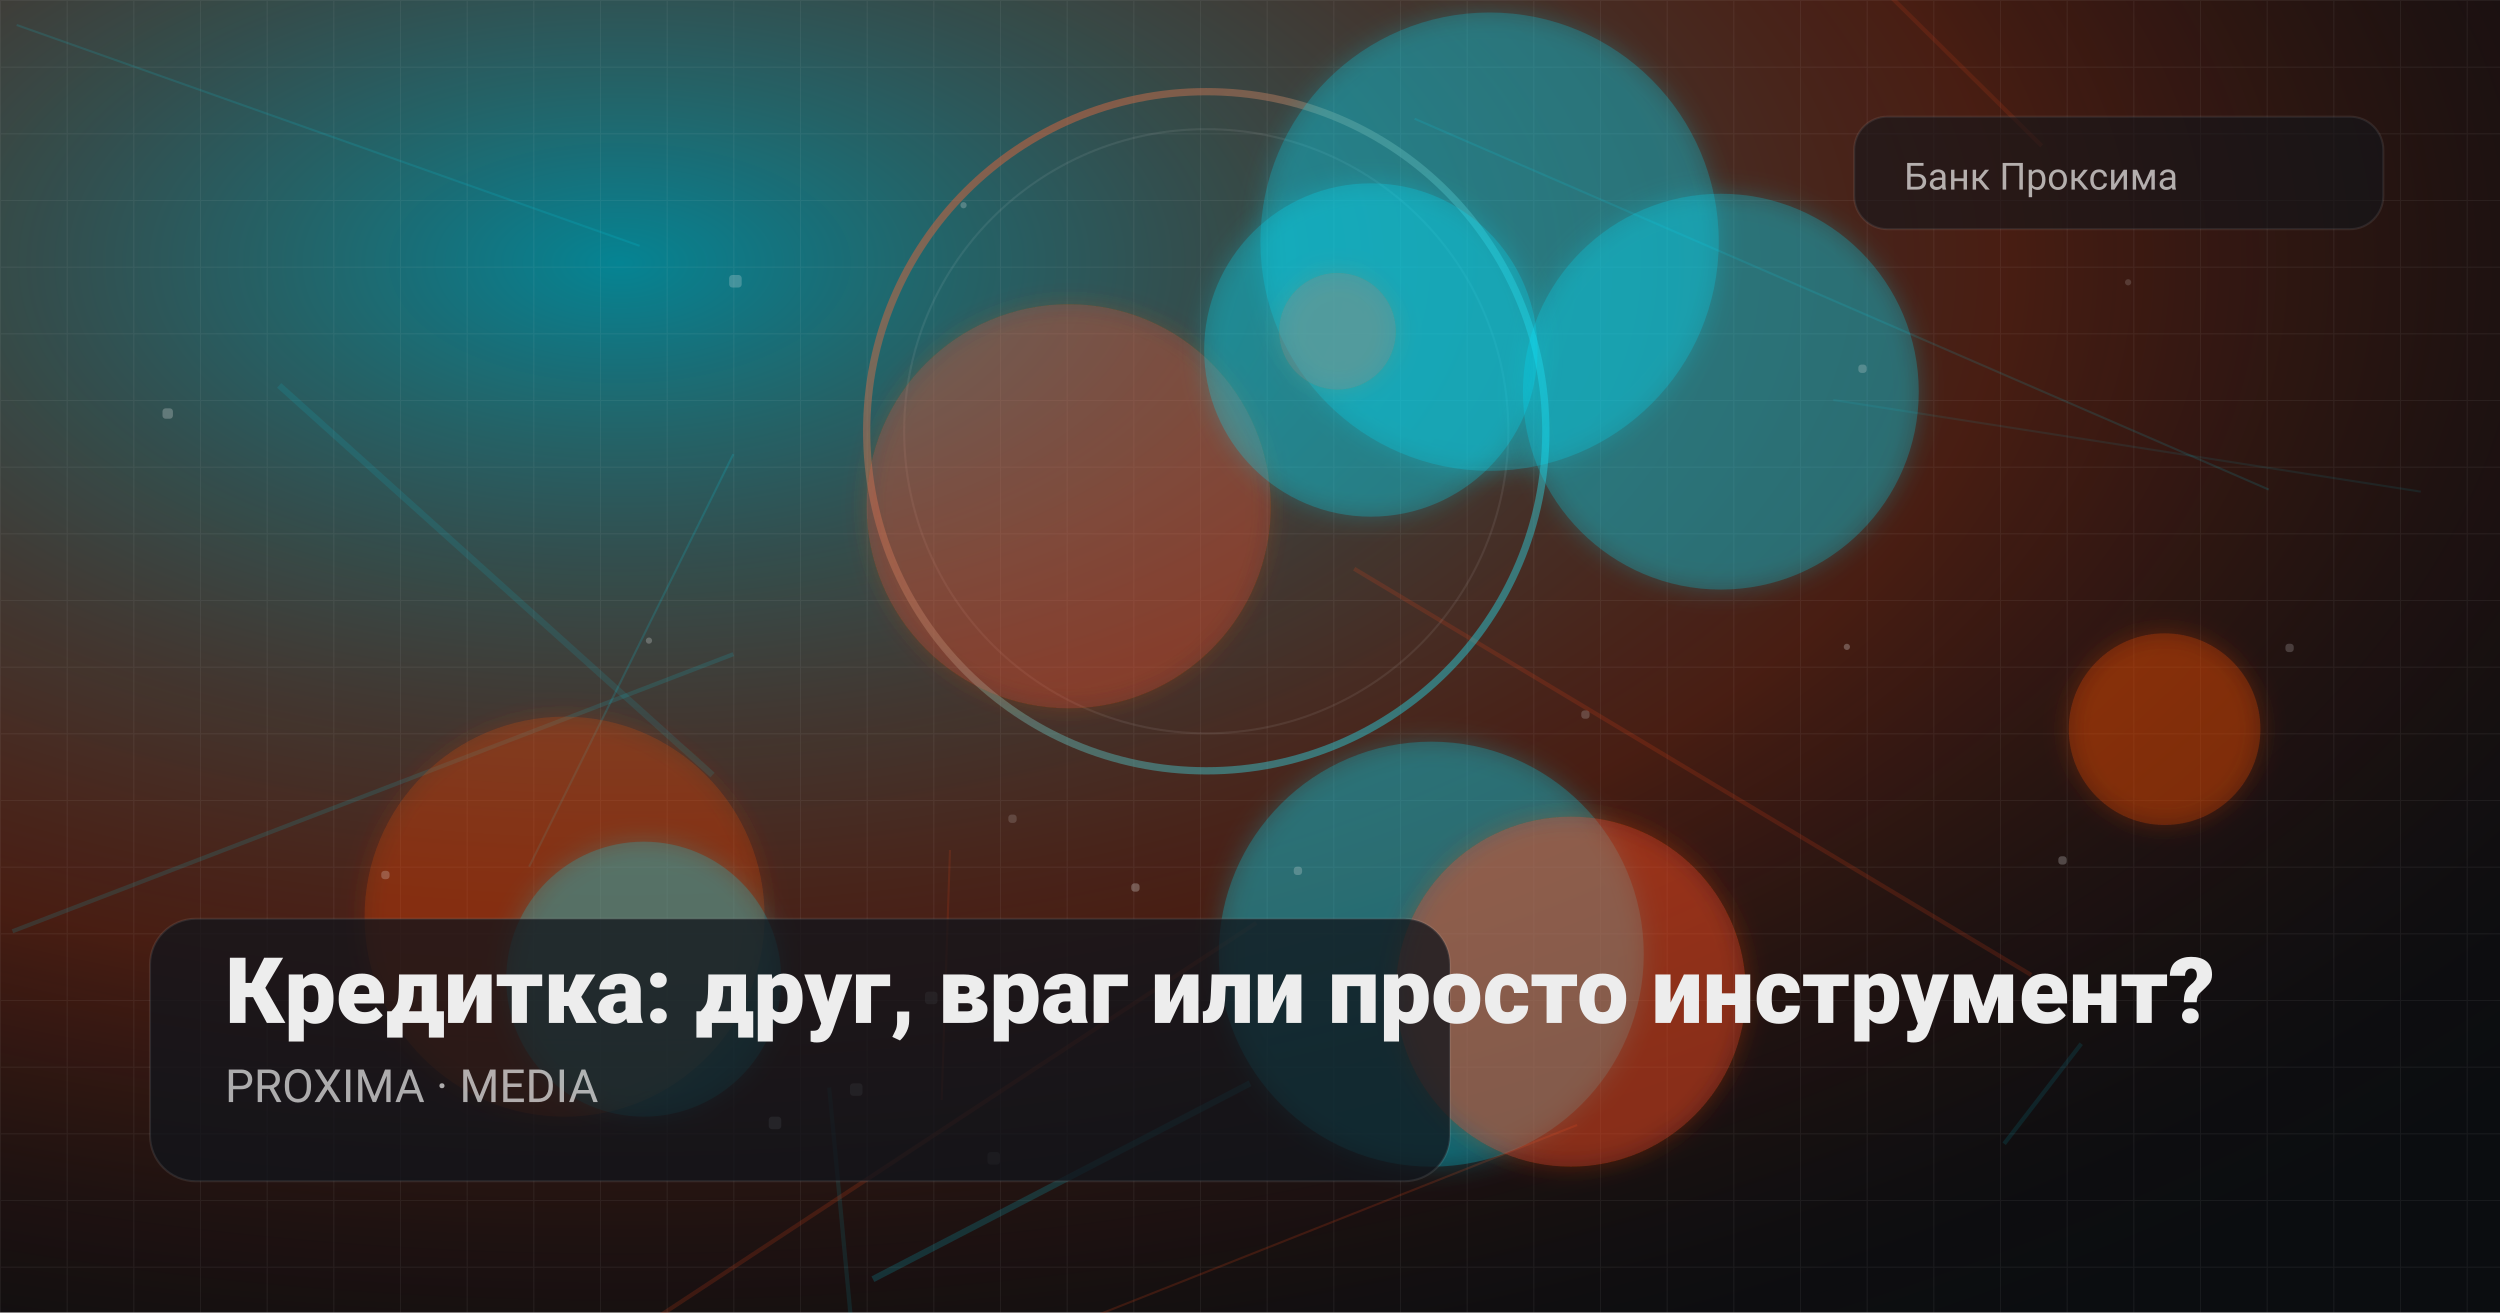
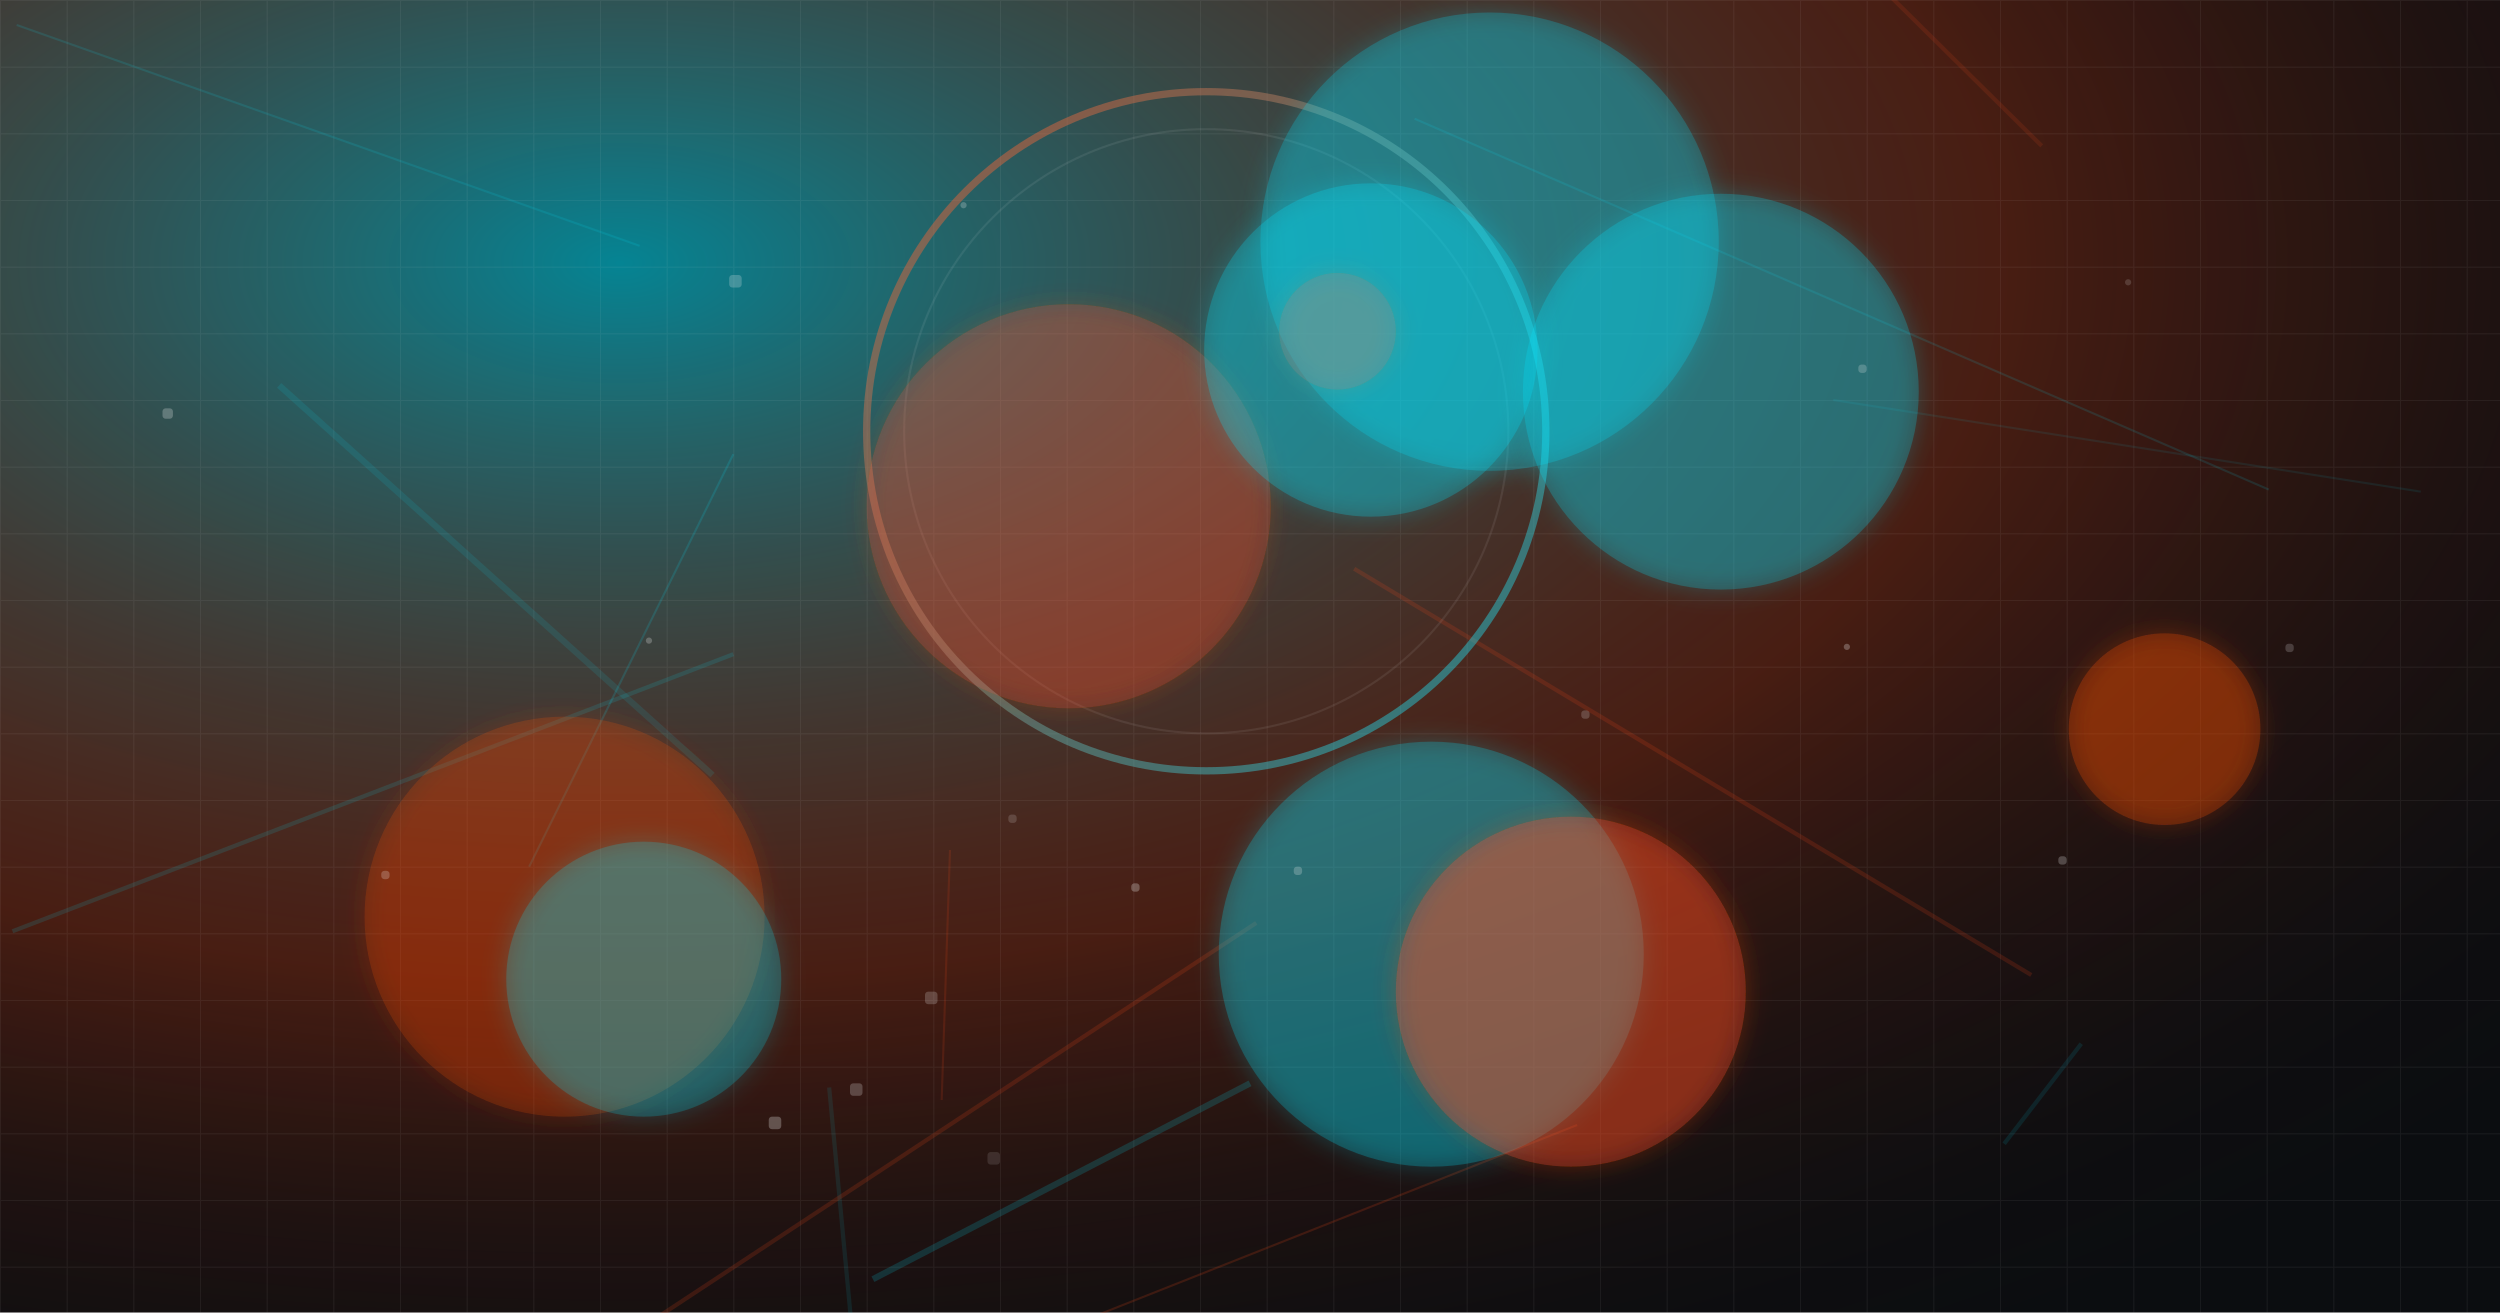
<svg xmlns="http://www.w3.org/2000/svg" width="1200" height="630" viewBox="0 0 1200 630" fill="none">
  <defs>
    <linearGradient id="g1" x1="0" y1="0" x2="1" y2="1">
      <stop offset="0" stop-color="#FF4D1A" stop-opacity="0.95" />
      <stop offset="1" stop-color="#00E5FF" stop-opacity="0.85" />
    </linearGradient>
    <radialGradient id="g2" cx="0.25" cy="0.2" r="1">
      <stop offset="0" stop-color="#00E5FF" stop-opacity="0.55" />
      <stop offset="0.55" stop-color="#FF4D1A" stop-opacity="0.25" />
      <stop offset="1" stop-color="#0B0D10" stop-opacity="0" />
    </radialGradient>
    <pattern id="grid" width="32" height="32" patternUnits="userSpaceOnUse">
      <path d="M 32 0 L 0 0 0 32" stroke="#EDEDED" stroke-opacity="0.06" stroke-width="1" />
    </pattern>
    <filter id="glow" x="-50%" y="-50%" width="200%" height="200%">
      <feGaussianBlur stdDeviation="6" result="b" />
      <feMerge>
        <feMergeNode in="b" />
        <feMergeNode in="SourceGraphic" />
      </feMerge>
    </filter>
  </defs>
  <rect width="1200" height="630" fill="#0B0D10" />
  <rect width="1200" height="630" fill="url(#g2)" />
  <rect width="1200" height="630" fill="url(#grid)" />
  <path d="M980 70 L812 -96" stroke="#FF4D1A" stroke-opacity="0.118" stroke-width="2" />
  <path d="M398 522 L415 703" stroke="#00E5FF" stroke-opacity="0.093" stroke-width="2" />
  <path d="M342 372 L134 185" stroke="#00E5FF" stroke-opacity="0.104" stroke-width="3" />
  <path d="M603 443 L313 634" stroke="#FF4D1A" stroke-opacity="0.163" stroke-width="2" />
  <path d="M962 549 L999 501" stroke="#00E5FF" stroke-opacity="0.104" stroke-width="2" />
  <path d="M419 614 L600 520" stroke="#00E5FF" stroke-opacity="0.164" stroke-width="3" />
  <path d="M757 540 L386 687" stroke="#FF4D1A" stroke-opacity="0.174" stroke-width="1" />
  <path d="M352 314 L6 447" stroke="#00E5FF" stroke-opacity="0.122" stroke-width="2" />
  <path d="M352 218 L254 416" stroke="#00E5FF" stroke-opacity="0.146" stroke-width="1" />
  <path d="M452 528 L456 408" stroke="#FF4D1A" stroke-opacity="0.14" stroke-width="1" />
  <path d="M1089 235 L679 57" stroke="#00E5FF" stroke-opacity="0.119" stroke-width="1" />
  <path d="M307 118 L8 12" stroke="#00E5FF" stroke-opacity="0.122" stroke-width="1" />
  <path d="M650 273 L975 468" stroke="#FF4D1A" stroke-opacity="0.154" stroke-width="2" />
  <path d="M880 192 L1162 236" stroke="#00E5FF" stroke-opacity="0.082" stroke-width="1" />
  <circle cx="579" cy="207" r="163" stroke="url(#g1)" stroke-width="3.5" stroke-opacity="0.55" />
  <circle cx="579" cy="207" r="145" stroke="#EDEDED" stroke-width="1" stroke-opacity="0.08" />
  <circle cx="271" cy="440" r="96" fill="#FF4D1A" fill-opacity="0.184" filter="url(#glow)" />
  <circle cx="687" cy="458" r="102" fill="#00E5FF" fill-opacity="0.229" filter="url(#glow)" />
  <circle cx="513" cy="243" r="97" fill="#FF4D1A" fill-opacity="0.197" filter="url(#glow)" />
  <circle cx="715" cy="116" r="110" fill="#00E5FF" fill-opacity="0.215" filter="url(#glow)" />
  <circle cx="754" cy="476" r="84" fill="#FF4D1A" fill-opacity="0.279" filter="url(#glow)" />
  <circle cx="309" cy="470" r="66" fill="#00E5FF" fill-opacity="0.199" filter="url(#glow)" />
  <circle cx="642" cy="159" r="28" fill="#FF4D1A" fill-opacity="0.266" filter="url(#glow)" />
  <circle cx="826" cy="188" r="95" fill="#00E5FF" fill-opacity="0.224" filter="url(#glow)" />
  <circle cx="1039" cy="350" r="46" fill="#FF4D1A" fill-opacity="0.249" filter="url(#glow)" />
  <circle cx="658" cy="168" r="80" fill="#00E5FF" fill-opacity="0.232" filter="url(#glow)" />
  <rect x="444" y="476" width="6" height="6" rx="1.5" fill="#EDEDED" fill-opacity="0.211" />
  <rect x="484" y="391" width="4" height="4" rx="1.5" fill="#EDEDED" fill-opacity="0.161" />
  <rect x="408" y="520" width="6" height="6" rx="1.5" fill="#EDEDED" fill-opacity="0.227" />
  <rect x="1020" y="134" width="3" height="3" rx="1.5" fill="#EDEDED" fill-opacity="0.161" />
  <rect x="892" y="175" width="4" height="4" rx="1.5" fill="#EDEDED" fill-opacity="0.224" />
  <rect x="543" y="424" width="4" height="4" rx="1.5" fill="#EDEDED" fill-opacity="0.274" />
  <rect x="310" y="306" width="3" height="3" rx="1.5" fill="#EDEDED" fill-opacity="0.254" />
  <rect x="621" y="416" width="4" height="4" rx="1.5" fill="#EDEDED" fill-opacity="0.236" />
  <rect x="183" y="418" width="4" height="4" rx="1.5" fill="#EDEDED" fill-opacity="0.227" />
  <rect x="350" y="132" width="6" height="6" rx="1.5" fill="#EDEDED" fill-opacity="0.234" />
  <rect x="885" y="309" width="3" height="3" rx="1.5" fill="#EDEDED" fill-opacity="0.273" />
  <rect x="759" y="341" width="4" height="4" rx="1.5" fill="#EDEDED" fill-opacity="0.195" />
  <rect x="988" y="411" width="4" height="4" rx="1.5" fill="#EDEDED" fill-opacity="0.247" />
  <rect x="78" y="196" width="5" height="5" rx="1.5" fill="#EDEDED" fill-opacity="0.264" />
  <rect x="369" y="536" width="6" height="6" rx="1.5" fill="#EDEDED" fill-opacity="0.278" />
  <rect x="461" y="97" width="3" height="3" rx="1.5" fill="#EDEDED" fill-opacity="0.241" />
  <rect x="474" y="553" width="6" height="6" rx="1.5" fill="#EDEDED" fill-opacity="0.125" />
  <rect x="1097" y="309" width="4" height="4" rx="1.5" fill="#EDEDED" fill-opacity="0.195" />
-   <g opacity="0.9">
-     <rect x="890" y="56" width="254" height="54" rx="16" fill="#11151B" fill-opacity="0.65" stroke="#EDEDED" stroke-opacity="0.10" />
-     <text x="914" y="91" fill="#EDEDED" fill-opacity="0.78" font-size="18" font-family="ui-sans-serif, system-ui, -apple-system, Segoe UI, Roboto, Arial">Банк Проксима</text>
-   </g>
-   <g>
-     <rect x="72" y="441" width="624" height="126" rx="22" fill="#11151B" fill-opacity="0.75" stroke="#EDEDED" stroke-opacity="0.10" />
-     <text x="108" y="491" fill="#EDEDED" font-size="44" font-family="ui-sans-serif, system-ui, -apple-system, Segoe UI, Roboto, Arial" font-weight="800">Кредитка: друг, враг или просто инструмент?</text>
-     <text x="108" y="529" fill="#EDEDED" fill-opacity="0.70" font-size="22" font-family="ui-sans-serif, system-ui, -apple-system, Segoe UI, Roboto, Arial">PROXIMA · MEDIA</text>
-   </g>
</svg>
